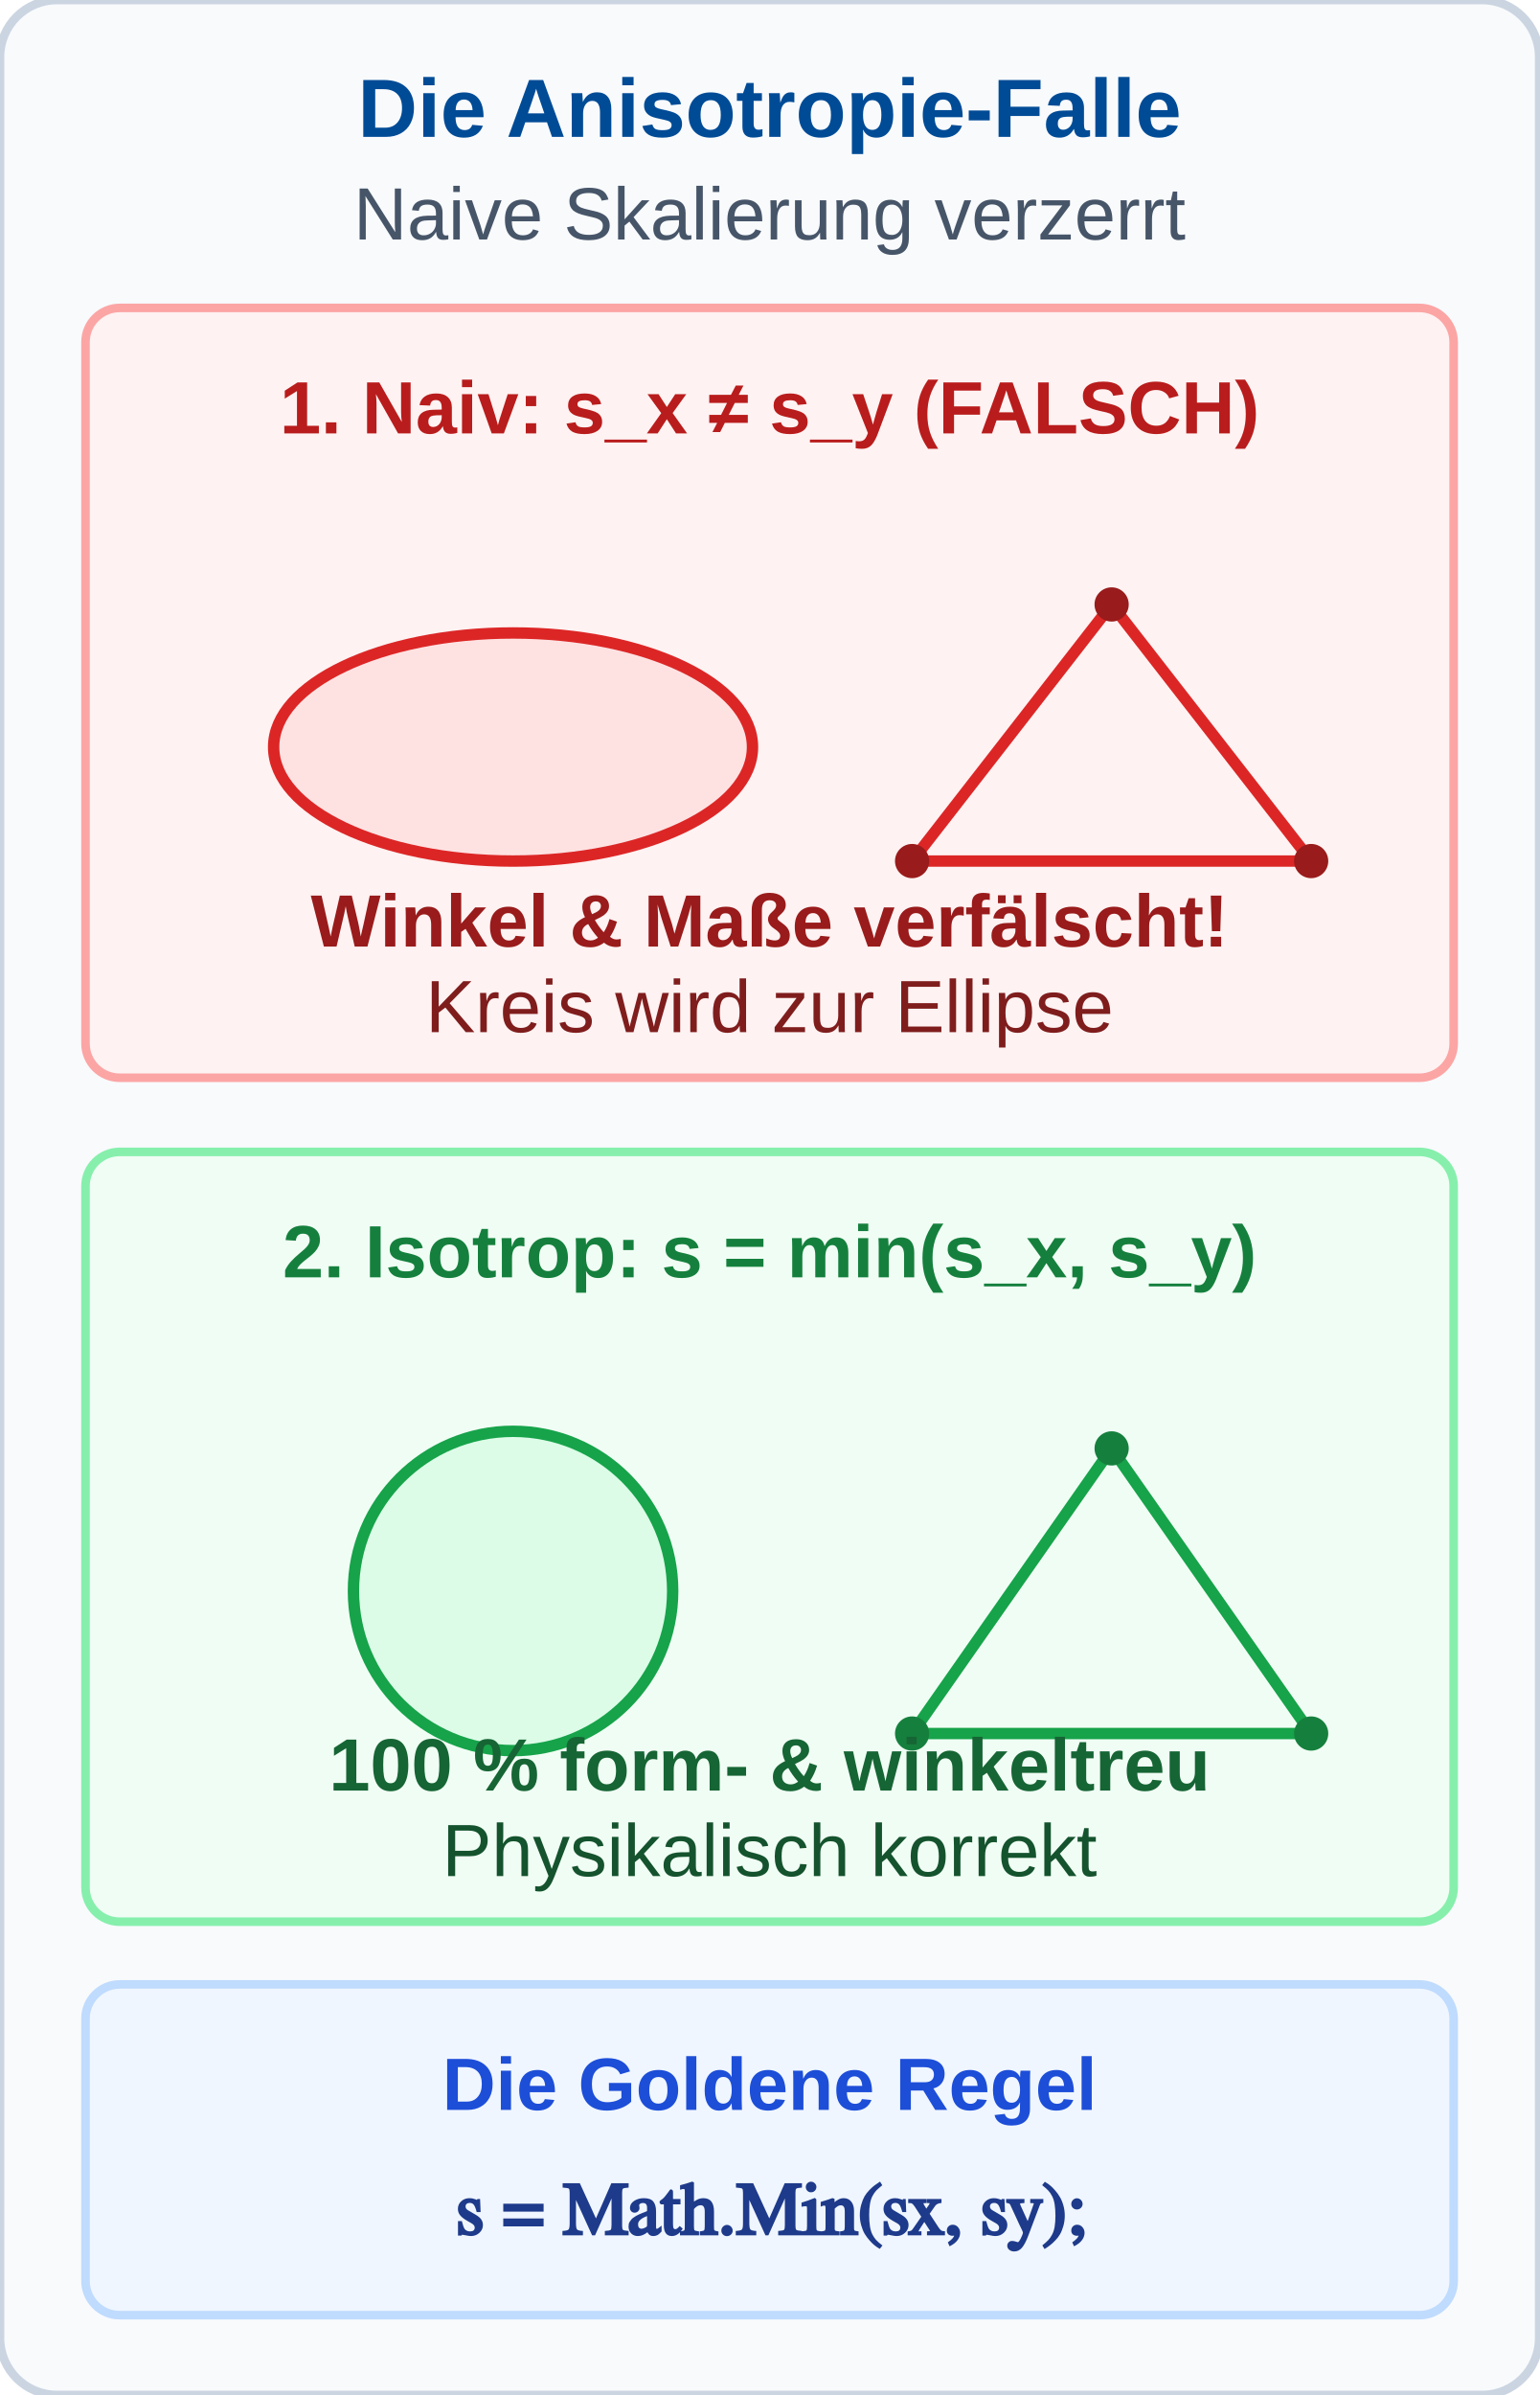
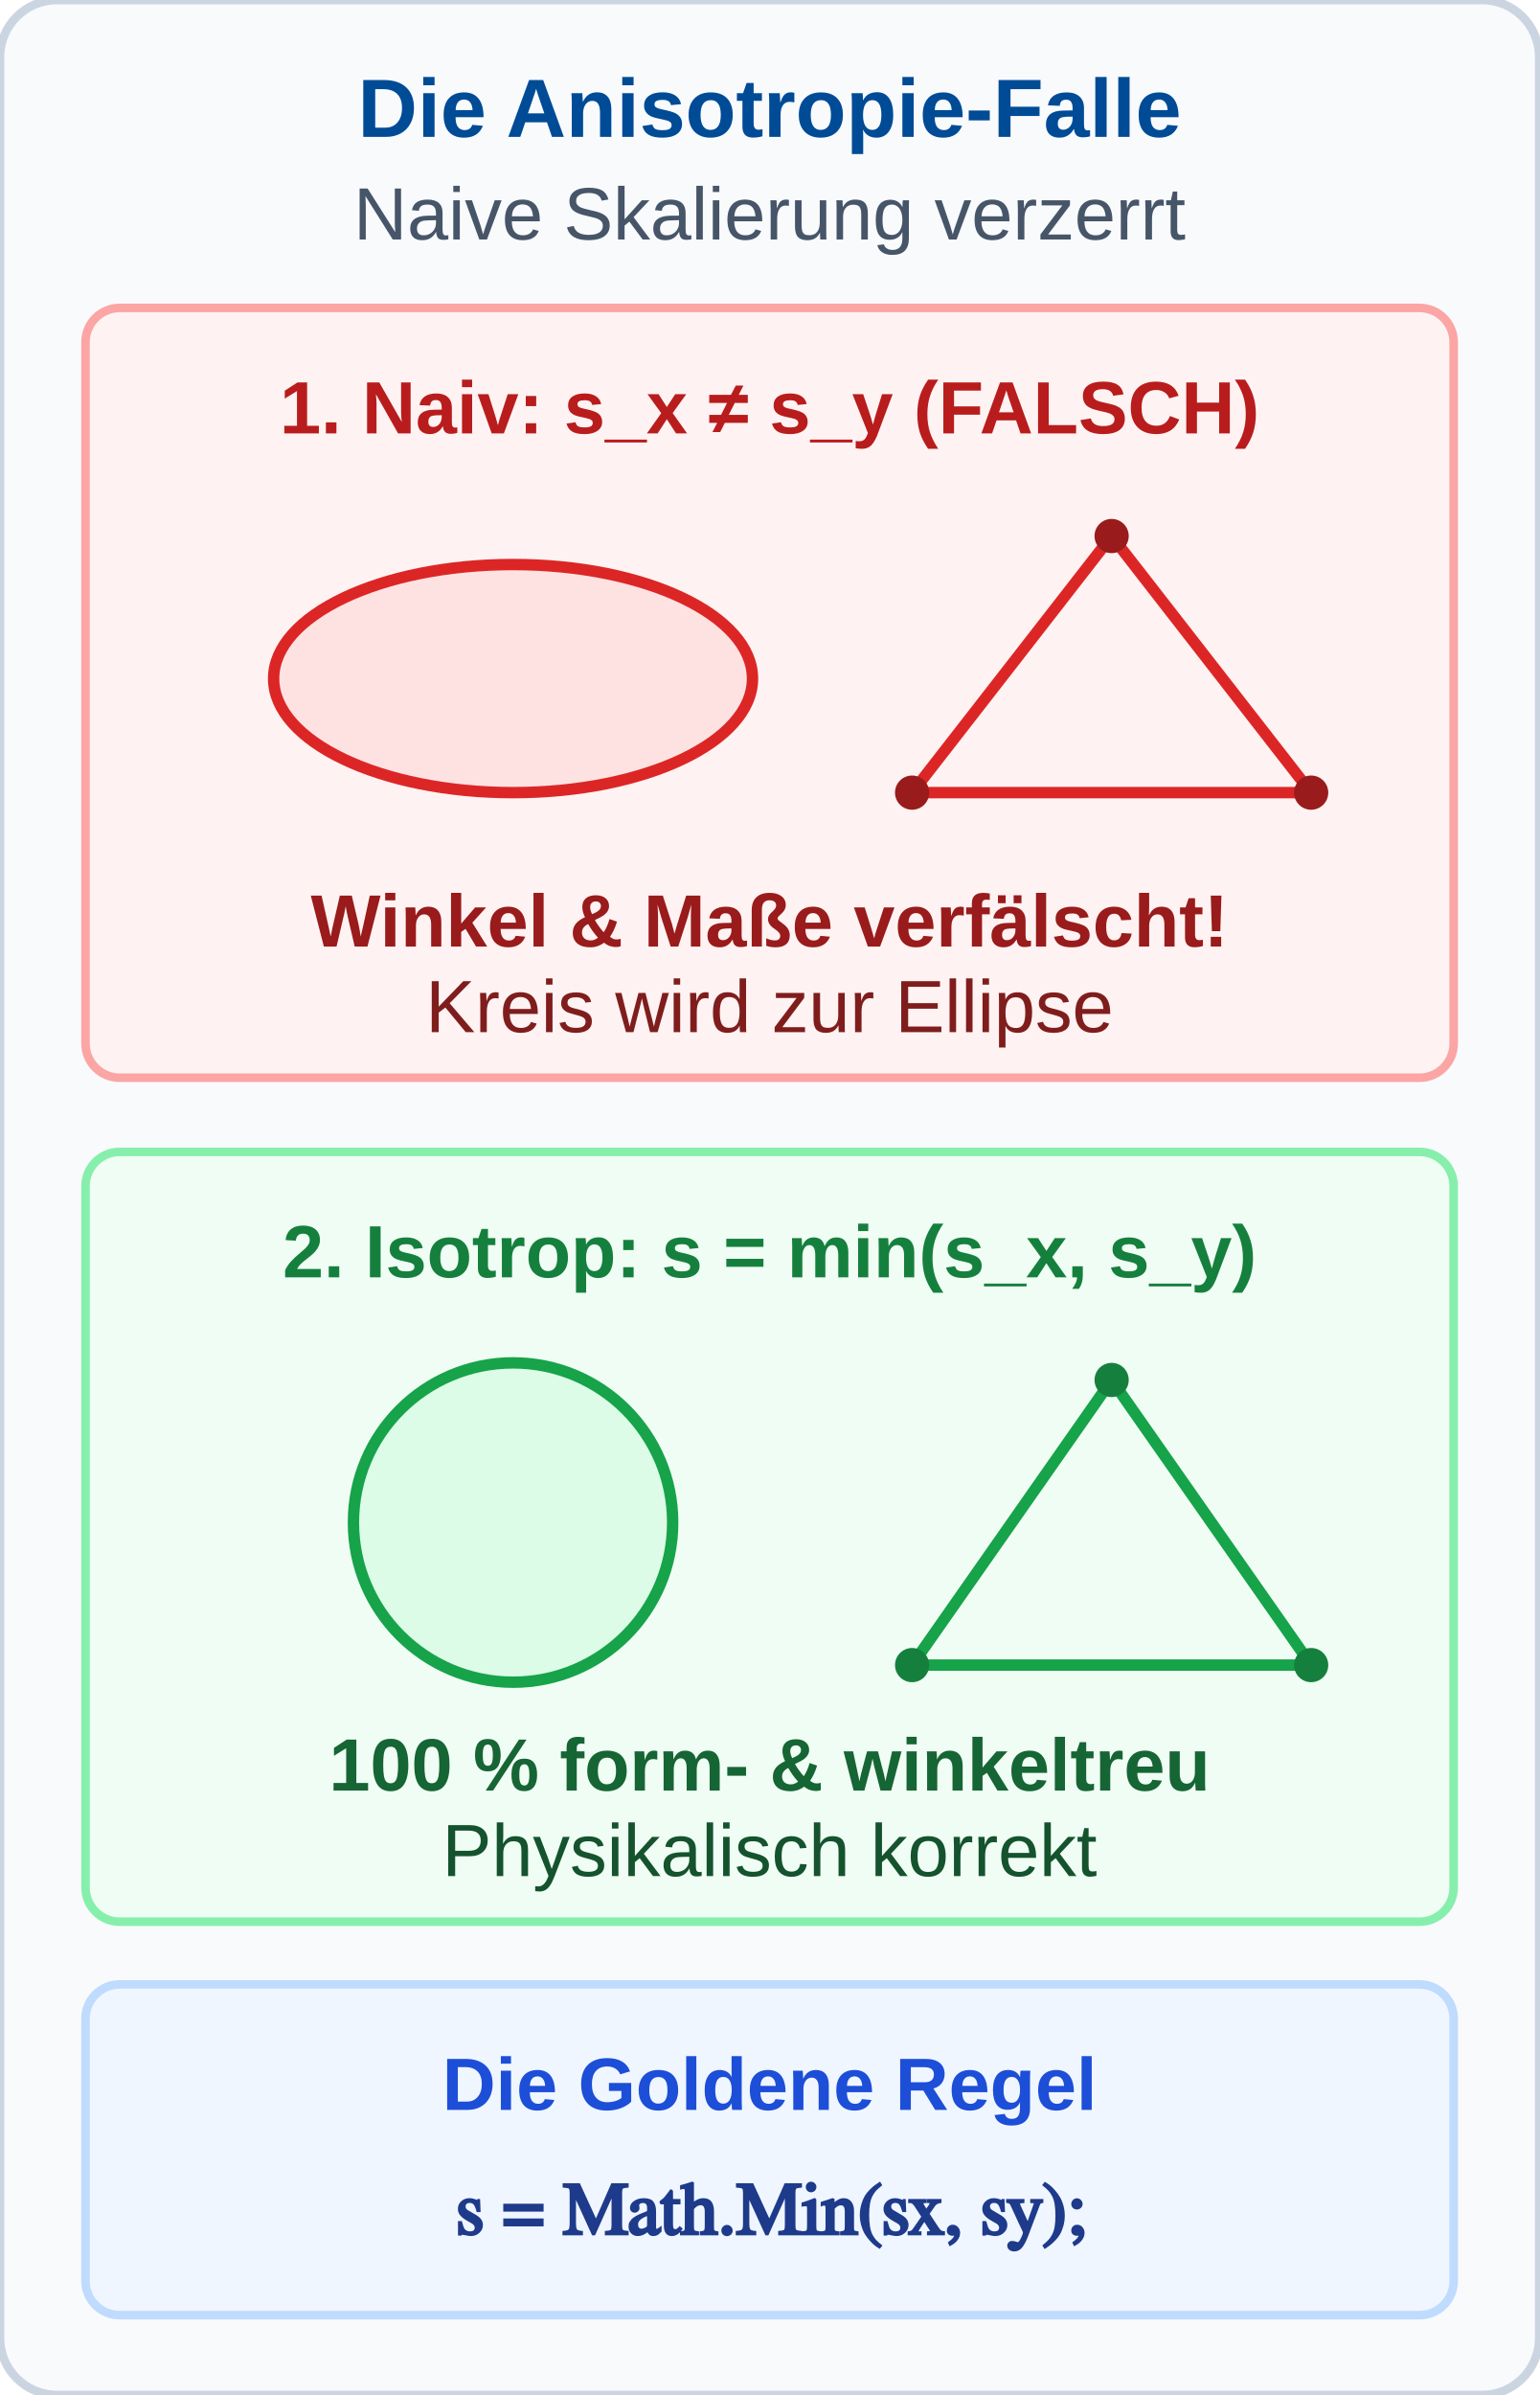
<svg xmlns="http://www.w3.org/2000/svg" viewBox="0 0 270 420" width="270" height="420">
  <defs>
    <style>
      .hdr { font-family: 'Segoe UI', Arial, sans-serif; font-size: 14.5px; font-weight: bold; fill: #004B96; text-anchor: middle; }
      .sub { font-family: 'Segoe UI', Arial, sans-serif; font-size: 13px; fill: #475569; text-anchor: middle; }
      .lbl { font-family: 'Segoe UI', Arial, sans-serif; font-size: 13px; font-weight: bold; text-anchor: middle; }
      .desc { font-family: 'Segoe UI', Arial, sans-serif; font-size: 13px; fill: #334155; text-anchor: middle; }
      .math { font-family: 'Cambria Math', serif; font-size: 13px; font-weight: bold; }
    </style>
  </defs>
  <rect width="270" height="420" rx="10" fill="#f8fafc" stroke="#cbd5e1" stroke-width="1.5" />
  <text x="135" y="24" class="hdr">Die Anisotropie-Falle</text>
  <text x="135" y="42" class="sub">Naive Skalierung verzerrt</text>
  <g transform="translate(15, 54)">
    <rect width="240" height="135" rx="6" fill="#fef2f2" stroke="#fca5a5" stroke-width="1.5" />
    <text x="120" y="22" class="lbl" style="fill: #b91c1c;">1. Naiv: s_x ≠ s_y (FALSCH)</text>
-     <g transform="translate(25, 32)">
+     <g transform="translate(25, 20)">
      <ellipse cx="50" cy="45" rx="42" ry="20" fill="#fee2e2" stroke="#dc2626" stroke-width="2" />
      <polygon points="120,65 190,65 155,20" fill="none" stroke="#dc2626" stroke-width="2" />
      <circle cx="155" cy="20" r="3" fill="#991b1b" />
      <circle cx="120" cy="65" r="3" fill="#991b1b" />
      <circle cx="190" cy="65" r="3" fill="#991b1b" />
    </g>
    <text x="120" y="112" class="desc" style="font-weight: bold; fill: #991b1b;">Winkel &amp; Maße verfälscht!</text>
    <text x="120" y="127" class="desc" style="fill: #7f1d1d;">Kreis wird zur Ellipse</text>
  </g>
  <g transform="translate(15, 202)">
    <rect width="240" height="135" rx="6" fill="#f0fdf4" stroke="#86efac" stroke-width="1.5" />
    <text x="120" y="22" class="lbl" style="fill: #15803d;">2. Isotrop: s = min(s_x, s_y)</text>
-     <g transform="translate(25, 32)">
+     <g transform="translate(25, 20)">
      <circle cx="50" cy="45" r="28" fill="#dcfce7" stroke="#16a34a" stroke-width="2" />
      <polygon points="120,70 190,70 155,20" fill="none" stroke="#16a34a" stroke-width="2" />
      <circle cx="155" cy="20" r="3" fill="#15803d" />
      <circle cx="120" cy="70" r="3" fill="#15803d" />
      <circle cx="190" cy="70" r="3" fill="#15803d" />
    </g>
    <text x="120" y="112" class="desc" style="font-weight: bold; fill: #166534;">100 % form- &amp; winkeltreu</text>
    <text x="120" y="127" class="desc" style="fill: #14532d;">Physikalisch korrekt</text>
  </g>
  <rect x="15" y="348" width="240" height="58" rx="6" fill="#eff6ff" stroke="#bfdbfe" stroke-width="1.5" />
  <text x="135" y="370" class="lbl" style="fill: #1d4ed8;">Die Goldene Regel</text>
  <text x="135" y="392" class="math" style="fill: #1e3a8a; text-anchor: middle;">s = Math.Min(sx, sy);</text>
</svg>
